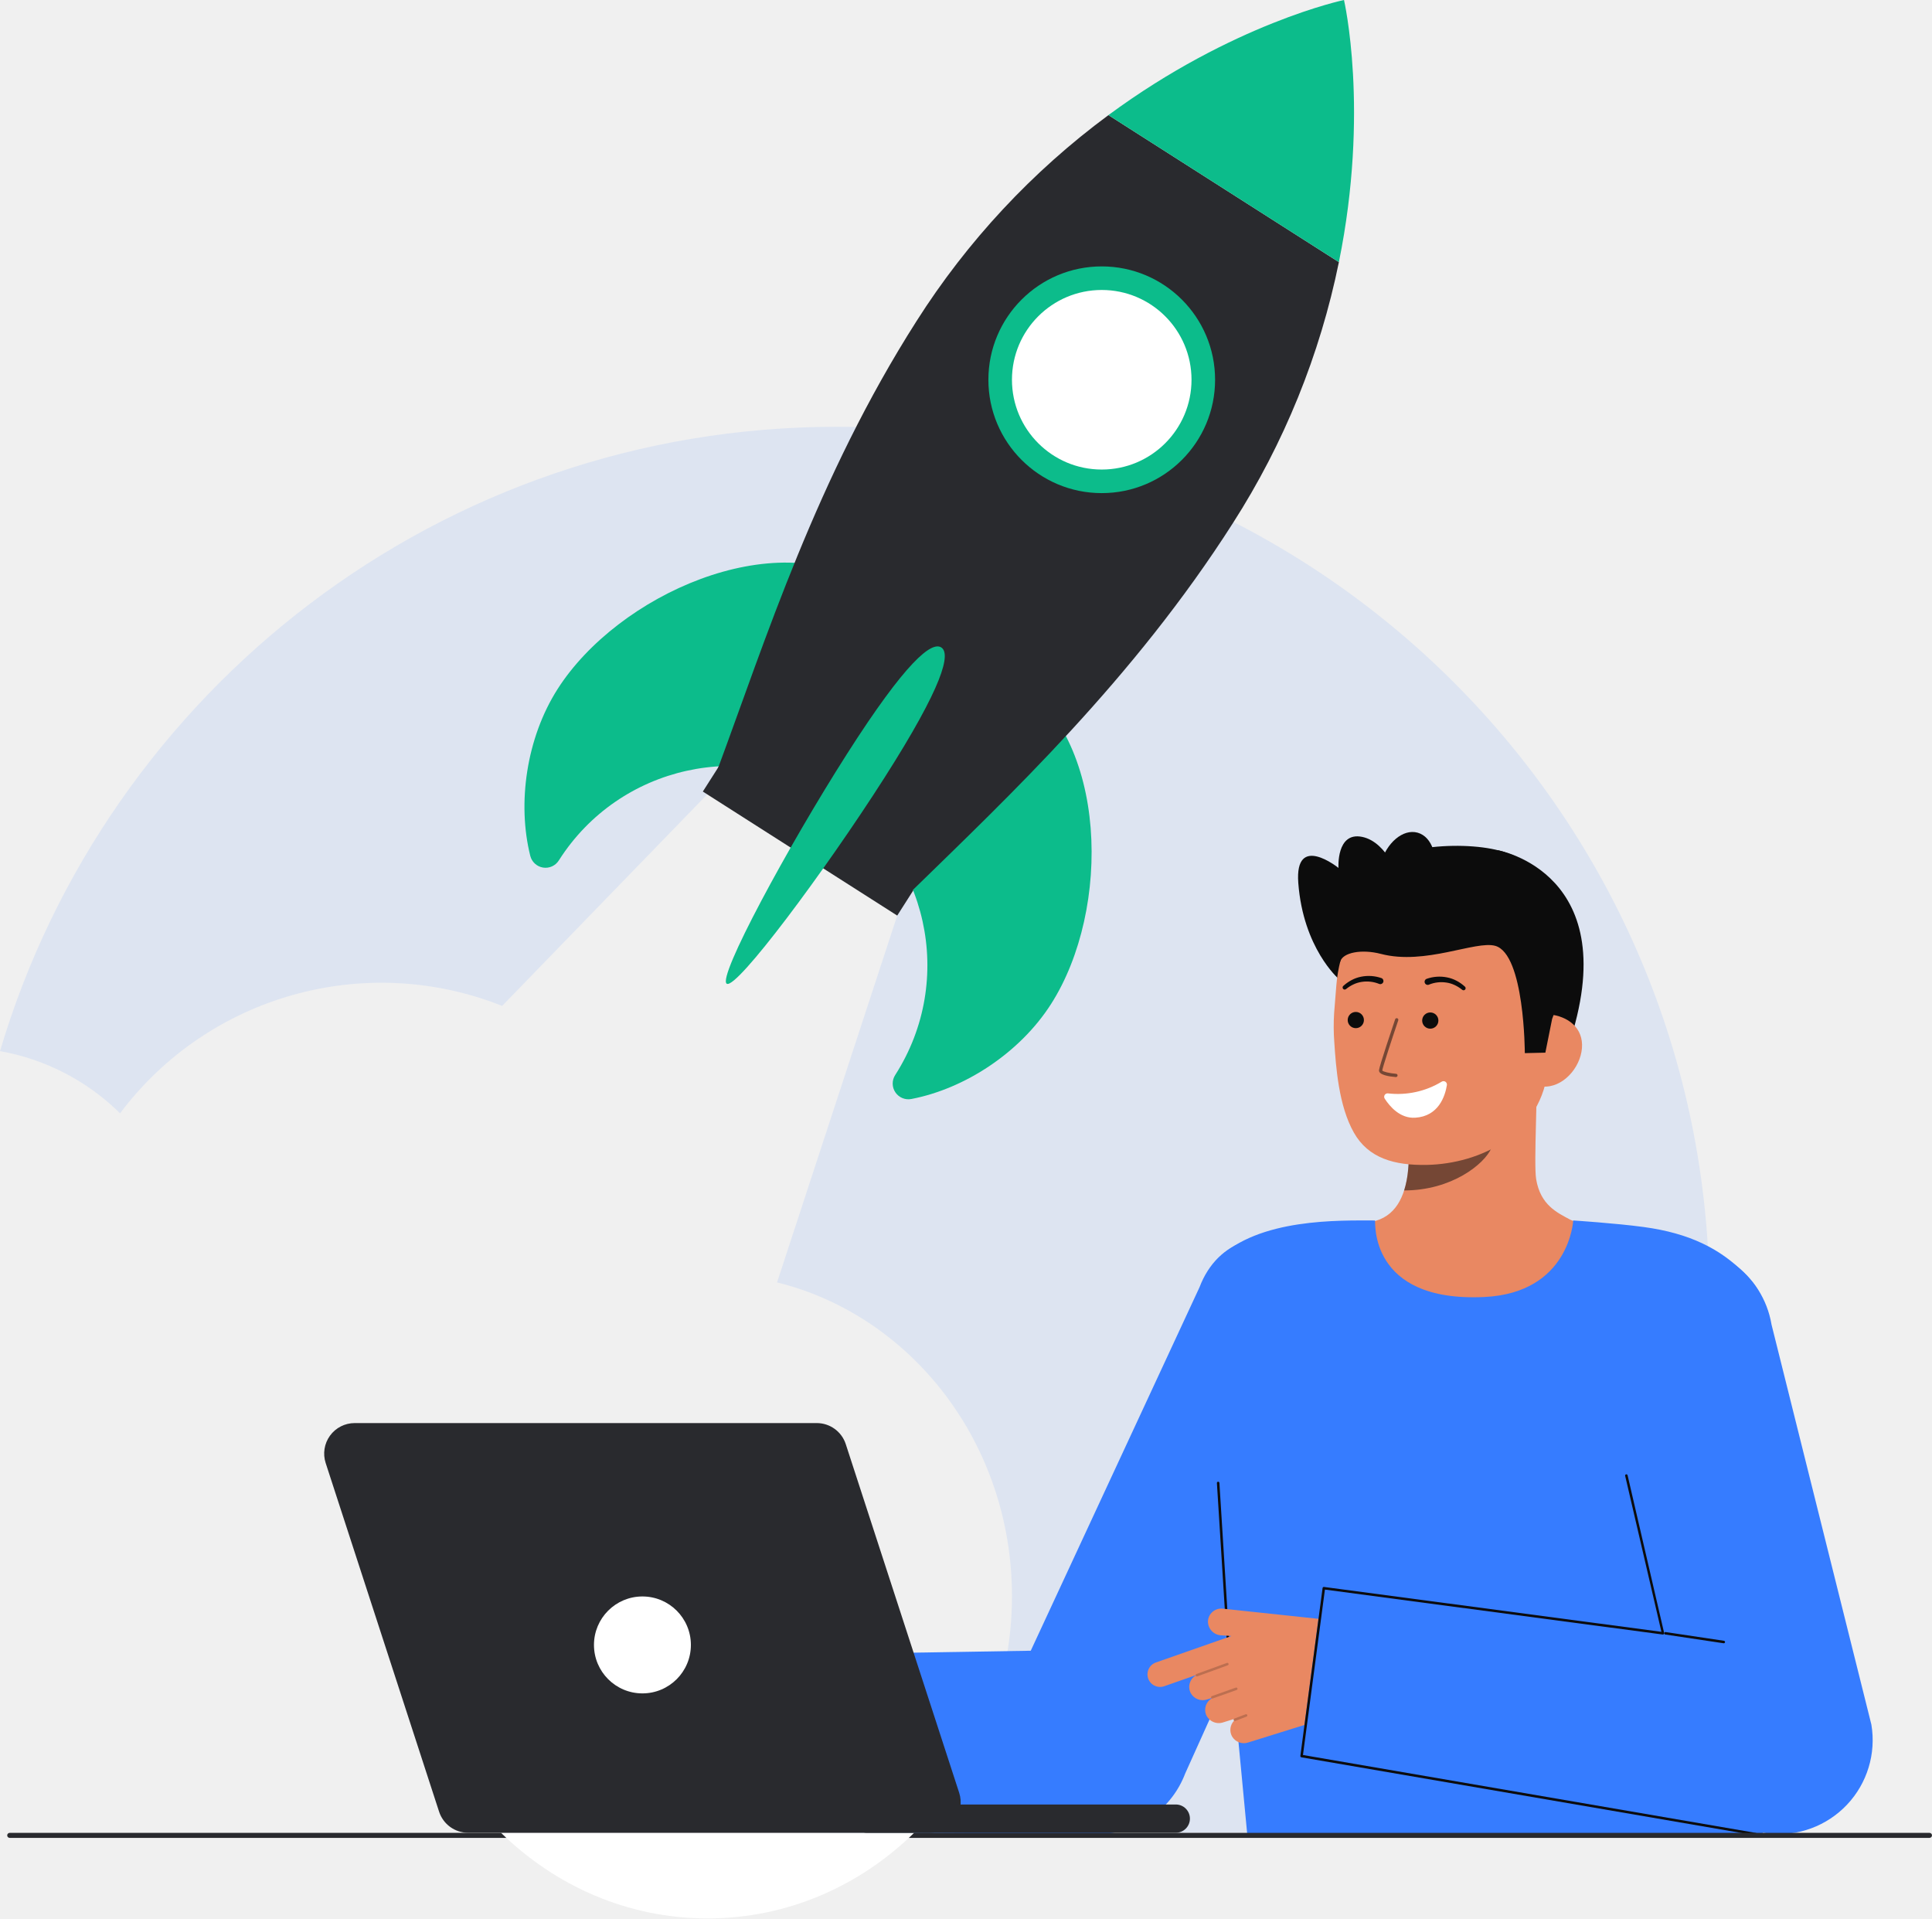
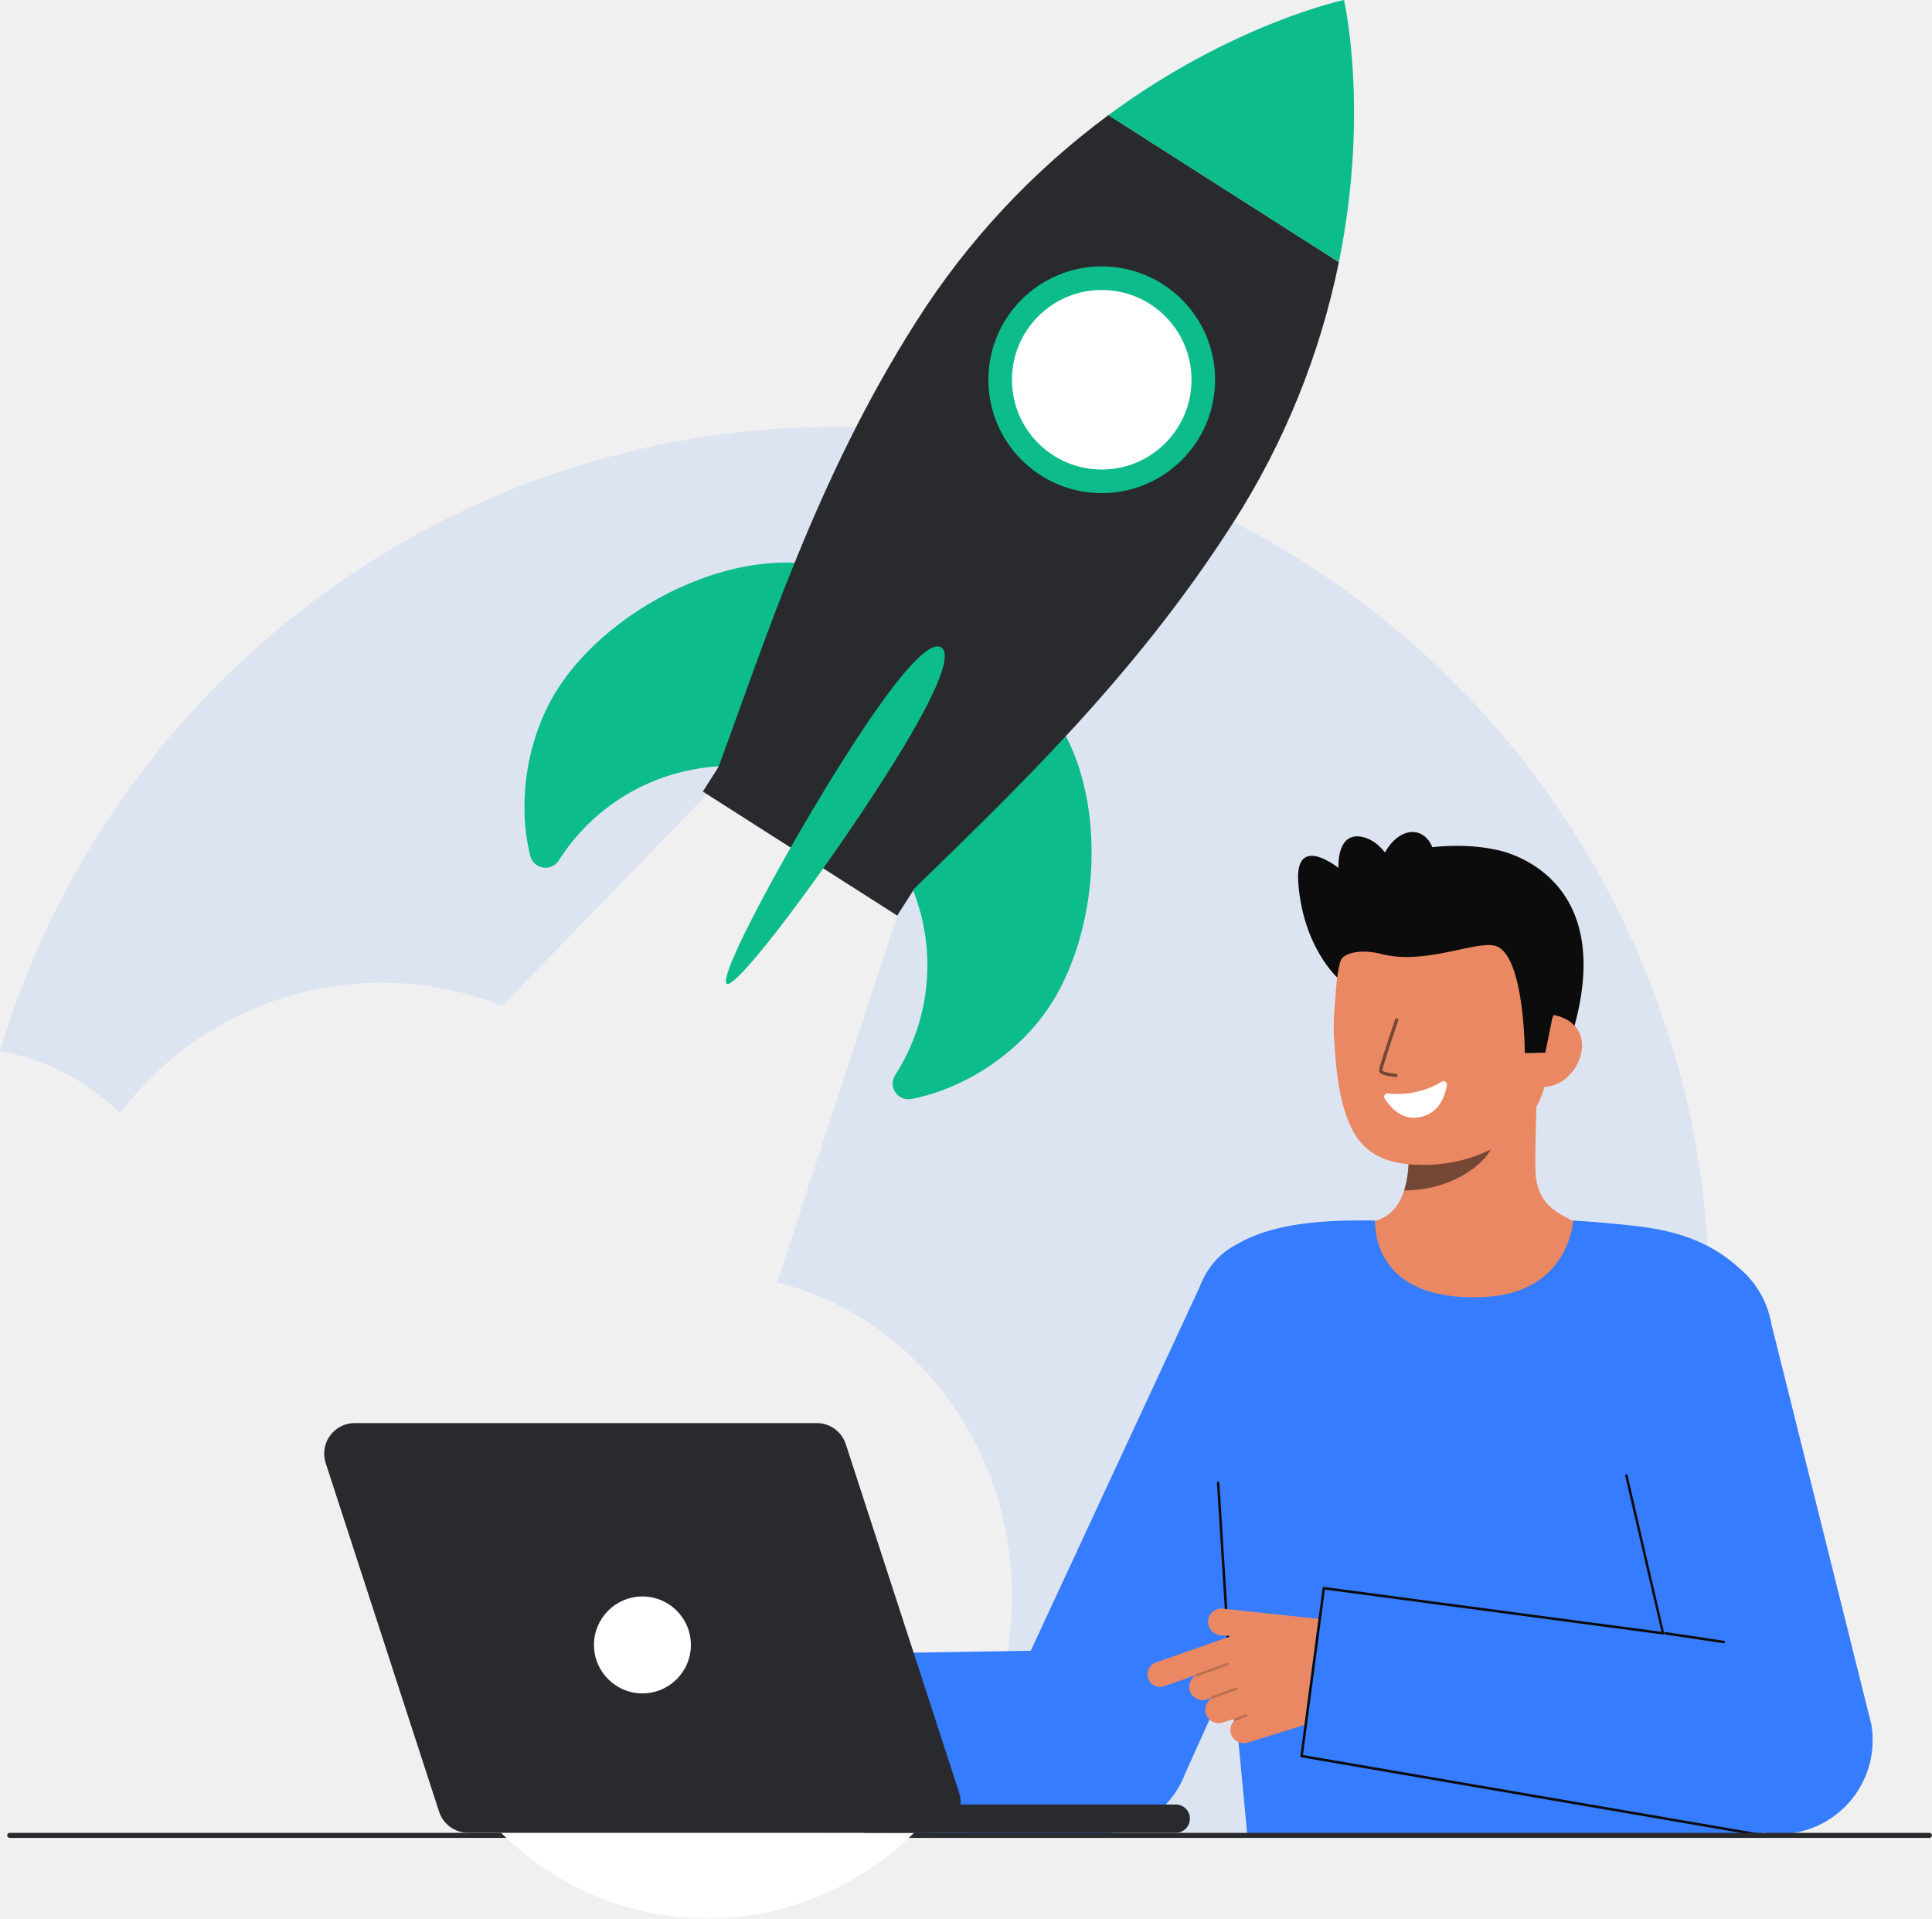
<svg xmlns="http://www.w3.org/2000/svg" id="Layer_1" data-name="Layer 1" viewBox="0 0 771.002 765.527">
-   <path d="M199.64,731.077c.09.09.19.18.28.27h-.42C199.55,731.257,199.59,731.167,199.64,731.077Z" fill="#367cff" opacity="0.1" />
-   <path d="M682.19,518.537a346.649,346.649,0,0,1-72.59,212.81H364.83c23.99-23.48,39.01-57.09,39.01-94.4,0-60.91-40.02-111.93-93.75-125.21l47.96-146.39-71.69-52.61-85.97,88.67a130.4,130.4,0,0,0-152.48,42.85A90.725,90.725,0,0,0,0,419.447C42.68,275.387,176.04,170.3,333.93,170.3,526.27,170.3,682.19,326.207,682.19,518.537Z" fill="#367cff" opacity="0.1" />
-   <path d="M534.146,390.55s-14.09-12.195-16.039-38.225c-1.509-20.154,16.039-5.986,16.039-5.986s-.946-14.523,9.442-12.392,15.251,17.646,15.251,17.646" fill="#0c0c0c" />
-   <path d="M597.684,339.264s51.662,9.066,28.126,78.318H611.8" fill="#0c0c0c" />
-   <path id="sk" d="M539.5,489.578c.229-.03,2.774,42.19,51.821,38.51,33.956-2.544,46.063-38.569,46.841-38.569-3.661-.778-9.826-1.91-11.452-2.778-5.347-2.873-11.963-5.862-13.686-16.245-.993-5.985.692-36.6.173-42.656l-52.121,11.633c.728,12.788,5.826,42.435-12.04,47.681C546.064,488.022,542.862,488.82,539.5,489.578Z" fill="#E98862" />
-   <path id="sh" d="M560.345,475.039a37.668,37.668,0,0,0,1.568-8.09,86.188,86.188,0,0,0-.341-18.815,57.138,57.138,0,0,0,28.807-12.62c.968,3.574,6.291,19.192,4.817,22.589C592.41,464.524,579.32,475.039,560.345,475.039Z" fill="#0c0c0c" opacity="0.52" />
-   <path d="M569.6,464.838c20.64-.465,46.065-11.783,48.285-39.609l2-25.107c2.22-27.826-10.6-51.549-36.794-53.64h0c-26.2-2.09-47.583,18.9-49.8,46.73l-.887,11.115a84.232,84.232,0,0,0,.068,11.475c.674,10.1,1.739,25.453,7.843,36.2C546.074,462.151,556.41,465.135,569.6,464.838Z" fill="#E98862" />
-   <circle cx="541.06" cy="407.042" r="3.237" fill="#0c0c0c" />
-   <circle cx="570.783" cy="407.246" r="3.237" fill="#0c0c0c" />
-   <path d="M615.577,433.577c7.962.635,15.1-7.368,15.732-15.33s-5.469-12.867-13.431-13.5l-4.528,5.008-4.618,23.279Z" fill="#E98862" />
-   <path d="M608.508,420.241s-.051-39.588-11.837-42.822c-7.85-2.154-27.905,7.841-45.553,3.234-7.72-2.015-15.274-.577-16.277,3.066-.4,1.443-3.86-19.9,9.455-35.034,10.6-12.047,42.751-13.5,56.989-8.358,39.424,14.225,18.12,66.263,18.12,66.263l-2.7,13.466Z" fill="#0c0c0c" />
+   <path d="M199.64,731.077c.09.09.19.18.28.27h-.42C199.55,731.257,199.59,731.167,199.64,731.077Z" fill="#367cff" opacity="0.1">
+ 	</path>
+   <path d="M682.19,518.537a346.649,346.649,0,0,1-72.59,212.81H364.83c23.99-23.48,39.01-57.09,39.01-94.4,0-60.91-40.02-111.93-93.75-125.21l47.96-146.39-71.69-52.61-85.97,88.67a130.4,130.4,0,0,0-152.48,42.85A90.725,90.725,0,0,0,0,419.447C42.68,275.387,176.04,170.3,333.93,170.3,526.27,170.3,682.19,326.207,682.19,518.537Z" fill="#367cff" opacity="0.1">
+ 	</path>
+   <path d="M534.146,390.55s-14.09-12.195-16.039-38.225c-1.509-20.154,16.039-5.986,16.039-5.986s-.946-14.523,9.442-12.392,15.251,17.646,15.251,17.646" fill="#0c0c0c">
+ 	</path>
+   <path d="M597.684,339.264s51.662,9.066,28.126,78.318H611.8" fill="#0c0c0c">
+ 	</path>
+   <path id="sk" d="M539.5,489.578c.229-.03,2.774,42.19,51.821,38.51,33.956-2.544,46.063-38.569,46.841-38.569-3.661-.778-9.826-1.91-11.452-2.778-5.347-2.873-11.963-5.862-13.686-16.245-.993-5.985.692-36.6.173-42.656l-52.121,11.633c.728,12.788,5.826,42.435-12.04,47.681C546.064,488.022,542.862,488.82,539.5,489.578Z" fill="#E98862">
+ 	</path>
+   <path id="sh" d="M560.345,475.039a37.668,37.668,0,0,0,1.568-8.09,86.188,86.188,0,0,0-.341-18.815,57.138,57.138,0,0,0,28.807-12.62c.968,3.574,6.291,19.192,4.817,22.589C592.41,464.524,579.32,475.039,560.345,475.039Z" fill="#0c0c0c" opacity="0.52">
+ 	</path>
+   <path d="M569.6,464.838c20.64-.465,46.065-11.783,48.285-39.609l2-25.107c2.22-27.826-10.6-51.549-36.794-53.64h0c-26.2-2.09-47.583,18.9-49.8,46.73l-.887,11.115a84.232,84.232,0,0,0,.068,11.475c.674,10.1,1.739,25.453,7.843,36.2C546.074,462.151,556.41,465.135,569.6,464.838Z" fill="#E98862">
+ 	</path>
+   <path d="M615.577,433.577c7.962.635,15.1-7.368,15.732-15.33s-5.469-12.867-13.431-13.5l-4.528,5.008-4.618,23.279Z" fill="#E98862">
+ 	</path>
+   <path d="M608.508,420.241s-.051-39.588-11.837-42.822c-7.85-2.154-27.905,7.841-45.553,3.234-7.72-2.015-15.274-.577-16.277,3.066-.4,1.443-3.86-19.9,9.455-35.034,10.6-12.047,42.751-13.5,56.989-8.358,39.424,14.225,18.12,66.263,18.12,66.263l-2.7,13.466Z" fill="#0c0c0c">
+ 	</path>
  <g opacity="0.52">
-     <path d="M557.069,429.791l-.051,0c-2.566-.2-6.849-.817-6.7-2.736.124-1.591,5.8-18.426,6.45-20.34a.656.656,0,0,1,1.242.42c-2.521,7.455-6.3,18.939-6.385,20.02.218.473,2.839,1.123,5.5,1.328a.656.656,0,0,1-.048,1.31Z" fill="#0c0c0c" />
+     <path d="M557.069,429.791l-.051,0c-2.566-.2-6.849-.817-6.7-2.736.124-1.591,5.8-18.426,6.45-20.34a.656.656,0,0,1,1.242.42c-2.521,7.455-6.3,18.939-6.385,20.02.218.473,2.839,1.123,5.5,1.328a.656.656,0,0,1-.048,1.31Z" fill="#0c0c0c">
+ 		</path>
  </g>
-   <path d="M551.328,390.311a15.415,15.415,0,0,0-8.148-.567,13.639,13.639,0,0,0-3.827,1.364,15.981,15.981,0,0,0-3.285,2.317.833.833,0,0,0,1.049,1.292l.052-.04a14.2,14.2,0,0,1,3.013-1.886,11.6,11.6,0,0,1,3.358-.994,13.167,13.167,0,0,1,6.8.808l.082.035a1.251,1.251,0,0,0,.975-2.3C551.373,390.328,551.349,390.318,551.328,390.311Z" fill="#0c0c0c" />
-   <path d="M570.33,392.876a13.164,13.164,0,0,1,6.8-.808,11.646,11.646,0,0,1,3.358,1,14.215,14.215,0,0,1,3.012,1.886l.051.039a.832.832,0,0,0,1.05-1.29,16.005,16.005,0,0,0-3.284-2.318,13.639,13.639,0,0,0-3.827-1.364,15.414,15.414,0,0,0-8.148.565,1.251,1.251,0,0,0,.845,2.355l.061-.024Z" fill="#0c0c0c" />
-   <path d="M553.925,436.31a33.814,33.814,0,0,0,21.429-4.69,1.369,1.369,0,0,1,2.06,1.378c-.715,4.4-3.3,12.43-12.631,13.013-6.025.377-10.144-4.437-12.183-7.6A1.367,1.367,0,0,1,553.925,436.31Z" fill="#fff" />
-   <ellipse cx="561.397" cy="347.771" rx="16.095" ry="10.935" transform="translate(75.193 794.669) rotate(-74.365)" fill="#0c0c0c" />
-   <path id="b_1_b" d="M592.295,517.559c34.092-1.607,35.527-30.543,35.527-30.543s16.892,1.091,28.122,2.611c18.384,2.487,30.512,8.721,40.163,18.372,8.978,8.979,14.444,18.692,8.66,80.711-4.188,44.9-1.24,143.679-1.24,143.679H497.776S485.438,602.924,483.719,582.71c-3.283-38.589-5.948-72.206,2.063-80.218,16.472-16.471,48.8-15.476,62.958-15.474C548.971,487.018,545.868,519.748,592.295,517.559Z" fill="#367cff" />
-   <path id="b_4_b" d="M292.018,731.057l148.6.735a37.5,37.5,0,0,0,32.357-24.1l73.291-162.6a37.5,37.5,0,0,0-21.755-48.365c-19.365-7.349-38.483-2.409-45.831,16.954L411.341,658.712,289.005,660.7S291.1,731.124,292.018,731.057Z" fill="#367cff" />
-   <path d="M486.627,591.731a.5.5,0,0,0-1,.063l4.183,66.828a.5.5,0,0,0,.46.468h.07a.5.5,0,0,0,.468-.53" fill="#0c0c0c" />
+   <path d="M553.925,436.31a33.814,33.814,0,0,0,21.429-4.69,1.369,1.369,0,0,1,2.06,1.378c-.715,4.4-3.3,12.43-12.631,13.013-6.025.377-10.144-4.437-12.183-7.6A1.367,1.367,0,0,1,553.925,436.31Z" fill="#fff">
+ 	</path>
+   <ellipse cx="561.397" cy="347.771" rx="16.095" ry="10.935" transform="translate(75.193 794.669) rotate(-74.365)" fill="#0c0c0c">
+ 	</ellipse>
+   <path id="b_1_b" d="M592.295,517.559c34.092-1.607,35.527-30.543,35.527-30.543s16.892,1.091,28.122,2.611c18.384,2.487,30.512,8.721,40.163,18.372,8.978,8.979,14.444,18.692,8.66,80.711-4.188,44.9-1.24,143.679-1.24,143.679H497.776S485.438,602.924,483.719,582.71c-3.283-38.589-5.948-72.206,2.063-80.218,16.472-16.471,48.8-15.476,62.958-15.474C548.971,487.018,545.868,519.748,592.295,517.559Z" fill="#367cff">
+ 	</path>
+   <path id="b_4_b" d="M292.018,731.057l148.6.735a37.5,37.5,0,0,0,32.357-24.1l73.291-162.6a37.5,37.5,0,0,0-21.755-48.365c-19.365-7.349-38.483-2.409-45.831,16.954L411.341,658.712,289.005,660.7S291.1,731.124,292.018,731.057Z" fill="#367cff">
+ 	</path>
+   <path d="M486.627,591.731a.5.5,0,0,0-1,.063l4.183,66.828a.5.5,0,0,0,.46.468h.07a.5.5,0,0,0,.468-.53" fill="#0c0c0c">
+ 	</path>
  <g id="b_4_ha">
-     <path d="M461.285,663.4l30.134-10.562-4.326-.3a5.524,5.524,0,0,1-5.033-5.617,5.322,5.322,0,0,1,5.894-5l53.313,5.665-1.385,17.133a26.8,26.8,0,0,1-18.7,23.415L498.1,695.328a5.45,5.45,0,0,1-6.446-2.452,5.321,5.321,0,0,1,.836-6.252.461.461,0,0,1-.093-.662l-4.256,1.334a5.524,5.524,0,0,1-6.864-3.126,5.32,5.32,0,0,1,2.292-6.449.47.47,0,0,1-.131-.105l-1.749.548a5.451,5.451,0,0,1-6.446-2.452,5.327,5.327,0,0,1,1.931-7.13.463.463,0,0,1-.016-.109l-12.549,4.4a5.02,5.02,0,0,1-3.321-9.475Z" fill="#E98862" />
-     <path id="b_4_ha_sh" d="M477.649,668.964a.514.514,0,0,0,.171-.03l12.139-4.414a.5.5,0,1,0-.342-.94l-12.139,4.414a.5.5,0,0,0,.171.97Z" fill="#0a0a0a" opacity="0.2" />
-     <path id="b_4_ha_sh-2" data-name="b_4_ha_sh" d="M483.785,677.79a.51.51,0,0,0,.167-.029l9.569-3.395a.5.5,0,0,0-.334-.943l-9.569,3.395a.5.5,0,0,0,.167.972Z" fill="#0a0a0a" opacity="0.2" />
-     <path id="b_4_ha_sh-3" data-name="b_4_ha_sh" d="M492.8,686.745a.5.5,0,0,0,.178-.033L497.455,685a.5.5,0,1,0-.357-.934l-4.481,1.709a.5.5,0,0,0,.178.967Z" fill="#0a0a0a" opacity="0.2" />
+     <path d="M461.285,663.4l30.134-10.562-4.326-.3a5.524,5.524,0,0,1-5.033-5.617,5.322,5.322,0,0,1,5.894-5l53.313,5.665-1.385,17.133a26.8,26.8,0,0,1-18.7,23.415L498.1,695.328a5.45,5.45,0,0,1-6.446-2.452,5.321,5.321,0,0,1,.836-6.252.461.461,0,0,1-.093-.662l-4.256,1.334a5.524,5.524,0,0,1-6.864-3.126,5.32,5.32,0,0,1,2.292-6.449.47.47,0,0,1-.131-.105l-1.749.548a5.451,5.451,0,0,1-6.446-2.452,5.327,5.327,0,0,1,1.931-7.13.463.463,0,0,1-.016-.109l-12.549,4.4a5.02,5.02,0,0,1-3.321-9.475Z" fill="#E98862">
+ 		</path>
+     <path id="b_4_ha_sh" d="M477.649,668.964a.514.514,0,0,0,.171-.03l12.139-4.414a.5.5,0,1,0-.342-.94l-12.139,4.414a.5.5,0,0,0,.171.97Z" fill="#0a0a0a" opacity="0.2">
+ 		</path>
+     <path id="b_4_ha_sh-2" data-name="b_4_ha_sh" d="M483.785,677.79a.51.51,0,0,0,.167-.029l9.569-3.395a.5.5,0,0,0-.334-.943l-9.569,3.395a.5.5,0,0,0,.167.972Z" fill="#0a0a0a" opacity="0.2">
+ 		</path>
+     <path id="b_4_ha_sh-3" data-name="b_4_ha_sh" d="M492.8,686.745a.5.5,0,0,0,.178-.033L497.455,685a.5.5,0,1,0-.357-.934l-4.481,1.709a.5.5,0,0,0,.178.967Z" fill="#0a0a0a" opacity="0.2">
+ 		</path>
  </g>
-   <path id="b_4_b-2" data-name="b_4_b" d="M518.932,700.7,705.77,731.67a37.5,37.5,0,0,0,41.038-43.5l-39.842-159.6a37.5,37.5,0,1,0-73.961,12.443l30.556,111.236L527.8,633.7Z" fill="#367cff" />
+   <path id="b_4_b-2" data-name="b_4_b" d="M518.932,700.7,705.77,731.67a37.5,37.5,0,0,0,41.038-43.5l-39.842-159.6a37.5,37.5,0,1,0-73.961,12.443l30.556,111.236L527.8,633.7Z" fill="#367cff">
+ 	</path>
  <g id="b_4_st">
-     <path d="M687.915,655.735a.5.5,0,0,0,.074-.994L664.7,651.253a.494.494,0,0,0-.569.42.5.5,0,0,0,.421.569l23.288,3.487A.471.471,0,0,0,687.915,655.735Z" fill="#0c0c0c" />
+     <path d="M687.915,655.735a.5.5,0,0,0,.074-.994L664.7,651.253a.494.494,0,0,0-.569.42.5.5,0,0,0,.421.569l23.288,3.487A.471.471,0,0,0,687.915,655.735Z" fill="#0c0c0c">
+ 		</path>
  </g>
  <g id="b_4_st-2" data-name="b_4_st">
-     <path d="M700.569,732.389a.5.5,0,0,0,.064-1L519.979,700.316l8.757-66,134.825,17.929a.511.511,0,0,0,.425-.149.5.5,0,0,0,.134-.431l-14.589-62.941a.494.494,0,0,0-.577-.41.5.5,0,0,0-.41.576l14.477,62.274L528.36,633.255a.5.5,0,0,0-.563.443l-8.865,67a.5.5,0,0,0,.432.549L700.5,732.385A.487.487,0,0,0,700.569,732.389Z" fill="#0c0c0c" />
+     <path d="M700.569,732.389a.5.5,0,0,0,.064-1L519.979,700.316l8.757-66,134.825,17.929a.511.511,0,0,0,.425-.149.5.5,0,0,0,.134-.431l-14.589-62.941a.494.494,0,0,0-.577-.41.5.5,0,0,0-.41.576l14.477,62.274L528.36,633.255a.5.5,0,0,0-.563.443l-8.865,67a.5.5,0,0,0,.432.549L700.5,732.385A.487.487,0,0,0,700.569,732.389Z" fill="#0c0c0c">
+ 		</path>
  </g>
-   <path d="M3.873,733.389H770a1,1,0,0,0,0-2H3.873a1,1,0,0,0,0,2Z" fill="#292a2e" />
-   <path d="M364.83,731.347c-21.65,21.22-50.62,34.18-82.46,34.18s-60.79-12.97-82.45-34.18Z" fill="#fff" />
-   <path d="M335.305,318.415a81.259,81.259,0,0,0-112.21,24.8l-.077.121A6.275,6.275,0,0,1,211.61,341.5c-5.23-20.9-1.594-46.941,10.909-66.54,24.059-37.713,86.623-65.553,124.314-41.46" fill="#0cbc8b" />
-   <path d="M332.523,316.641A81.257,81.257,0,0,1,357.33,428.849l-.077.12a6.275,6.275,0,0,0,6.476,9.571c21.161-4.069,43.239-18.34,55.742-37.939,24.059-37.714,22.935-106.183-14.8-130.208" fill="#0cbc8b" />
-   <path d="M534.308,104.6a306.317,306.317,0,0,1-42.272,104.113C452.223,271.126,402.675,317.68,363.293,356.1l-76.929-49.076c19.043-51.39,39.568-116.458,79.382-178.868a306.336,306.336,0,0,1,76.6-82.217" fill="#292a2e" />
-   <circle cx="439.67" cy="151.539" r="45.234" fill="#0cbc8b" />
-   <circle cx="439.67" cy="151.539" r="35.828" fill="#fff" />
-   <rect x="276.481" y="329.546" width="92.017" height="12.002" transform="translate(231.076 -120.78) rotate(32.535)" fill="#292a2e" />
-   <path d="M534.308,104.6,442.341,45.934C492.035,9.272,536.345,0,536.345,0S546.609,44.087,534.308,104.6Z" fill="#0cbc8b" />
-   <path d="M352.916,310.411c-23.64,37.056-59.052,84.589-62.9,82.132s24.327-54.6,47.966-91.66,33.789-44.989,37.641-42.532S376.555,273.355,352.916,310.411Z" fill="#0cbc8b" />
-   <path d="M382.781,715.4,337.52,576.273a12.177,12.177,0,0,0-11.58-8.41H141.548a12.178,12.178,0,0,0-11.581,15.945l45.26,139.127a12.179,12.179,0,0,0,11.581,8.411H371.2A12.179,12.179,0,0,0,382.781,715.4Z" fill="#292a2e" />
-   <rect x="340.291" y="720.065" width="134.57" height="11.281" rx="5.641" fill="#292a2e" />
-   <circle cx="256.374" cy="656.391" r="19.339" fill="#fff" />
+   <path d="M3.873,733.389H770a1,1,0,0,0,0-2H3.873a1,1,0,0,0,0,2Z" fill="#292a2e">
+ 	</path>
+   <path d="M364.83,731.347c-21.65,21.22-50.62,34.18-82.46,34.18s-60.79-12.97-82.45-34.18Z" fill="#fff">
+ 	</path>
+   <path d="M335.305,318.415a81.259,81.259,0,0,0-112.21,24.8l-.077.121A6.275,6.275,0,0,1,211.61,341.5c-5.23-20.9-1.594-46.941,10.909-66.54,24.059-37.713,86.623-65.553,124.314-41.46" fill="#0cbc8b">
+ 	</path>
+   <path d="M332.523,316.641A81.257,81.257,0,0,1,357.33,428.849l-.077.12a6.275,6.275,0,0,0,6.476,9.571c21.161-4.069,43.239-18.34,55.742-37.939,24.059-37.714,22.935-106.183-14.8-130.208" fill="#0cbc8b">
+ 	</path>
+   <path d="M534.308,104.6a306.317,306.317,0,0,1-42.272,104.113C452.223,271.126,402.675,317.68,363.293,356.1l-76.929-49.076c19.043-51.39,39.568-116.458,79.382-178.868a306.336,306.336,0,0,1,76.6-82.217" fill="#292a2e">
+ 	</path>
+   <circle cx="439.67" cy="151.539" r="45.234" fill="#0cbc8b">
+ 	</circle>
+   <circle cx="439.67" cy="151.539" r="35.828" fill="#fff">
+ 	</circle>
+   <rect x="276.481" y="329.546" width="92.017" height="12.002" transform="translate(231.076 -120.78) rotate(32.535)" fill="#292a2e">
+ 	</rect>
+   <path d="M534.308,104.6,442.341,45.934C492.035,9.272,536.345,0,536.345,0S546.609,44.087,534.308,104.6Z" fill="#0cbc8b">
+ 	</path>
+   <path d="M352.916,310.411c-23.64,37.056-59.052,84.589-62.9,82.132s24.327-54.6,47.966-91.66,33.789-44.989,37.641-42.532S376.555,273.355,352.916,310.411Z" fill="#0cbc8b">
+ 	</path>
+   <path d="M382.781,715.4,337.52,576.273a12.177,12.177,0,0,0-11.58-8.41H141.548a12.178,12.178,0,0,0-11.581,15.945l45.26,139.127a12.179,12.179,0,0,0,11.581,8.411H371.2A12.179,12.179,0,0,0,382.781,715.4Z" fill="#292a2e">
+ 	</path>
+   <rect x="340.291" y="720.065" width="134.57" height="11.281" rx="5.641" fill="#292a2e">
+ 	</rect>
+   <circle cx="256.374" cy="656.391" r="19.339" fill="#fff">
+ 	</circle>
</svg>
